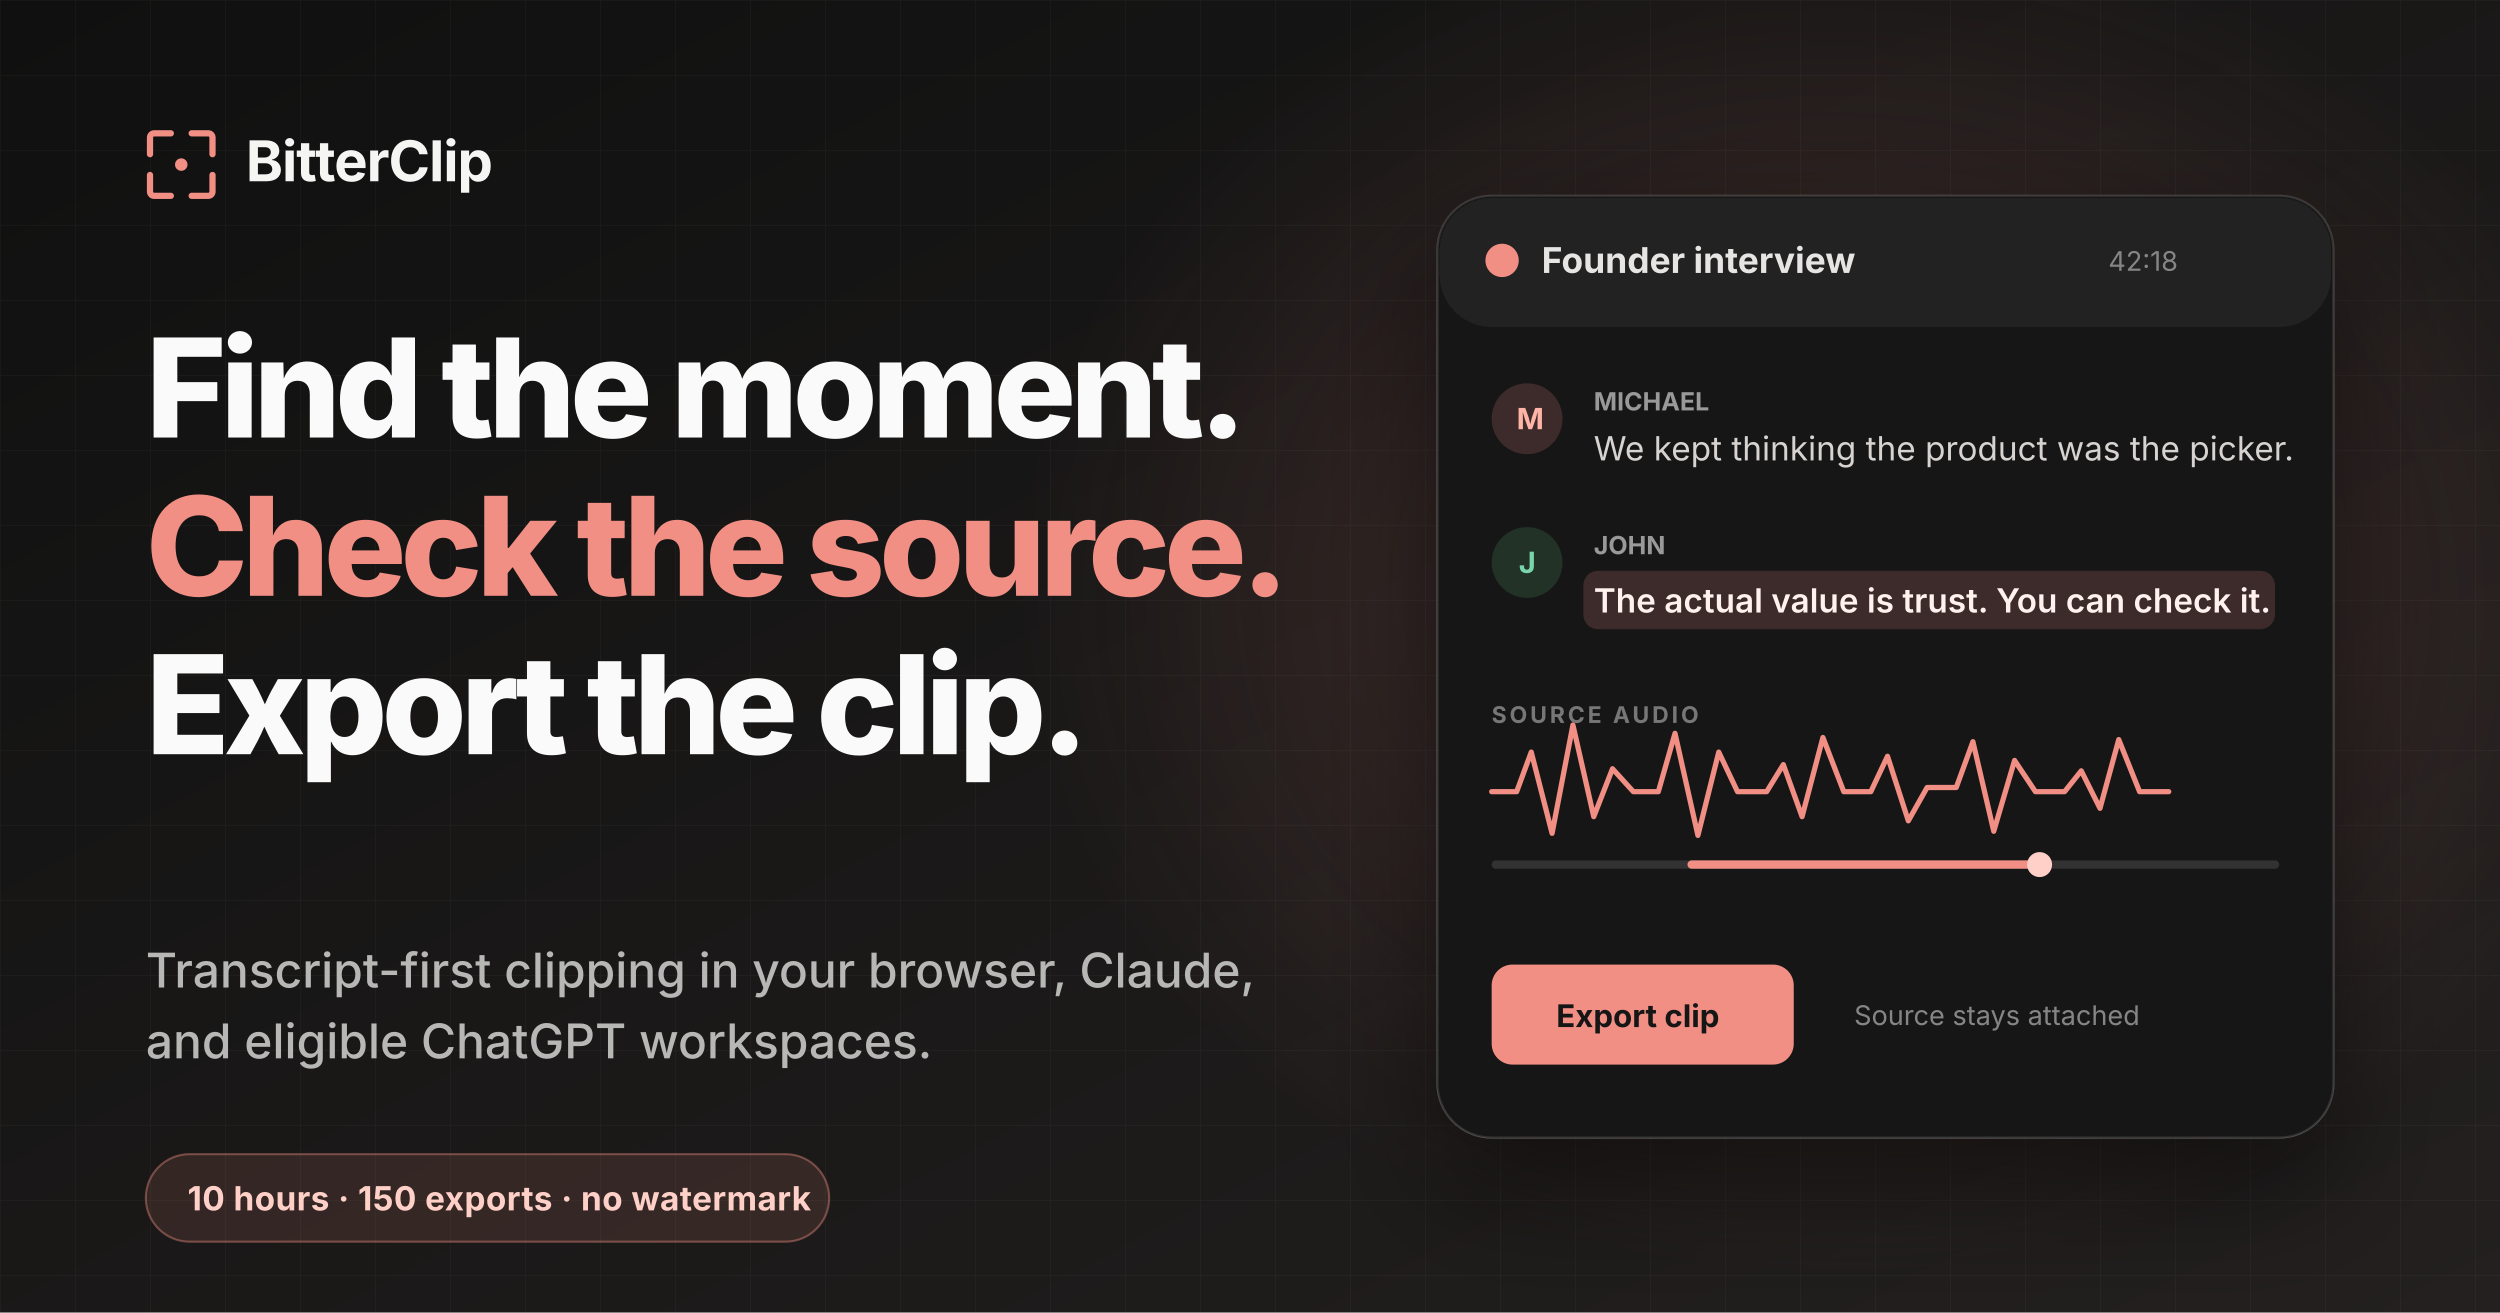
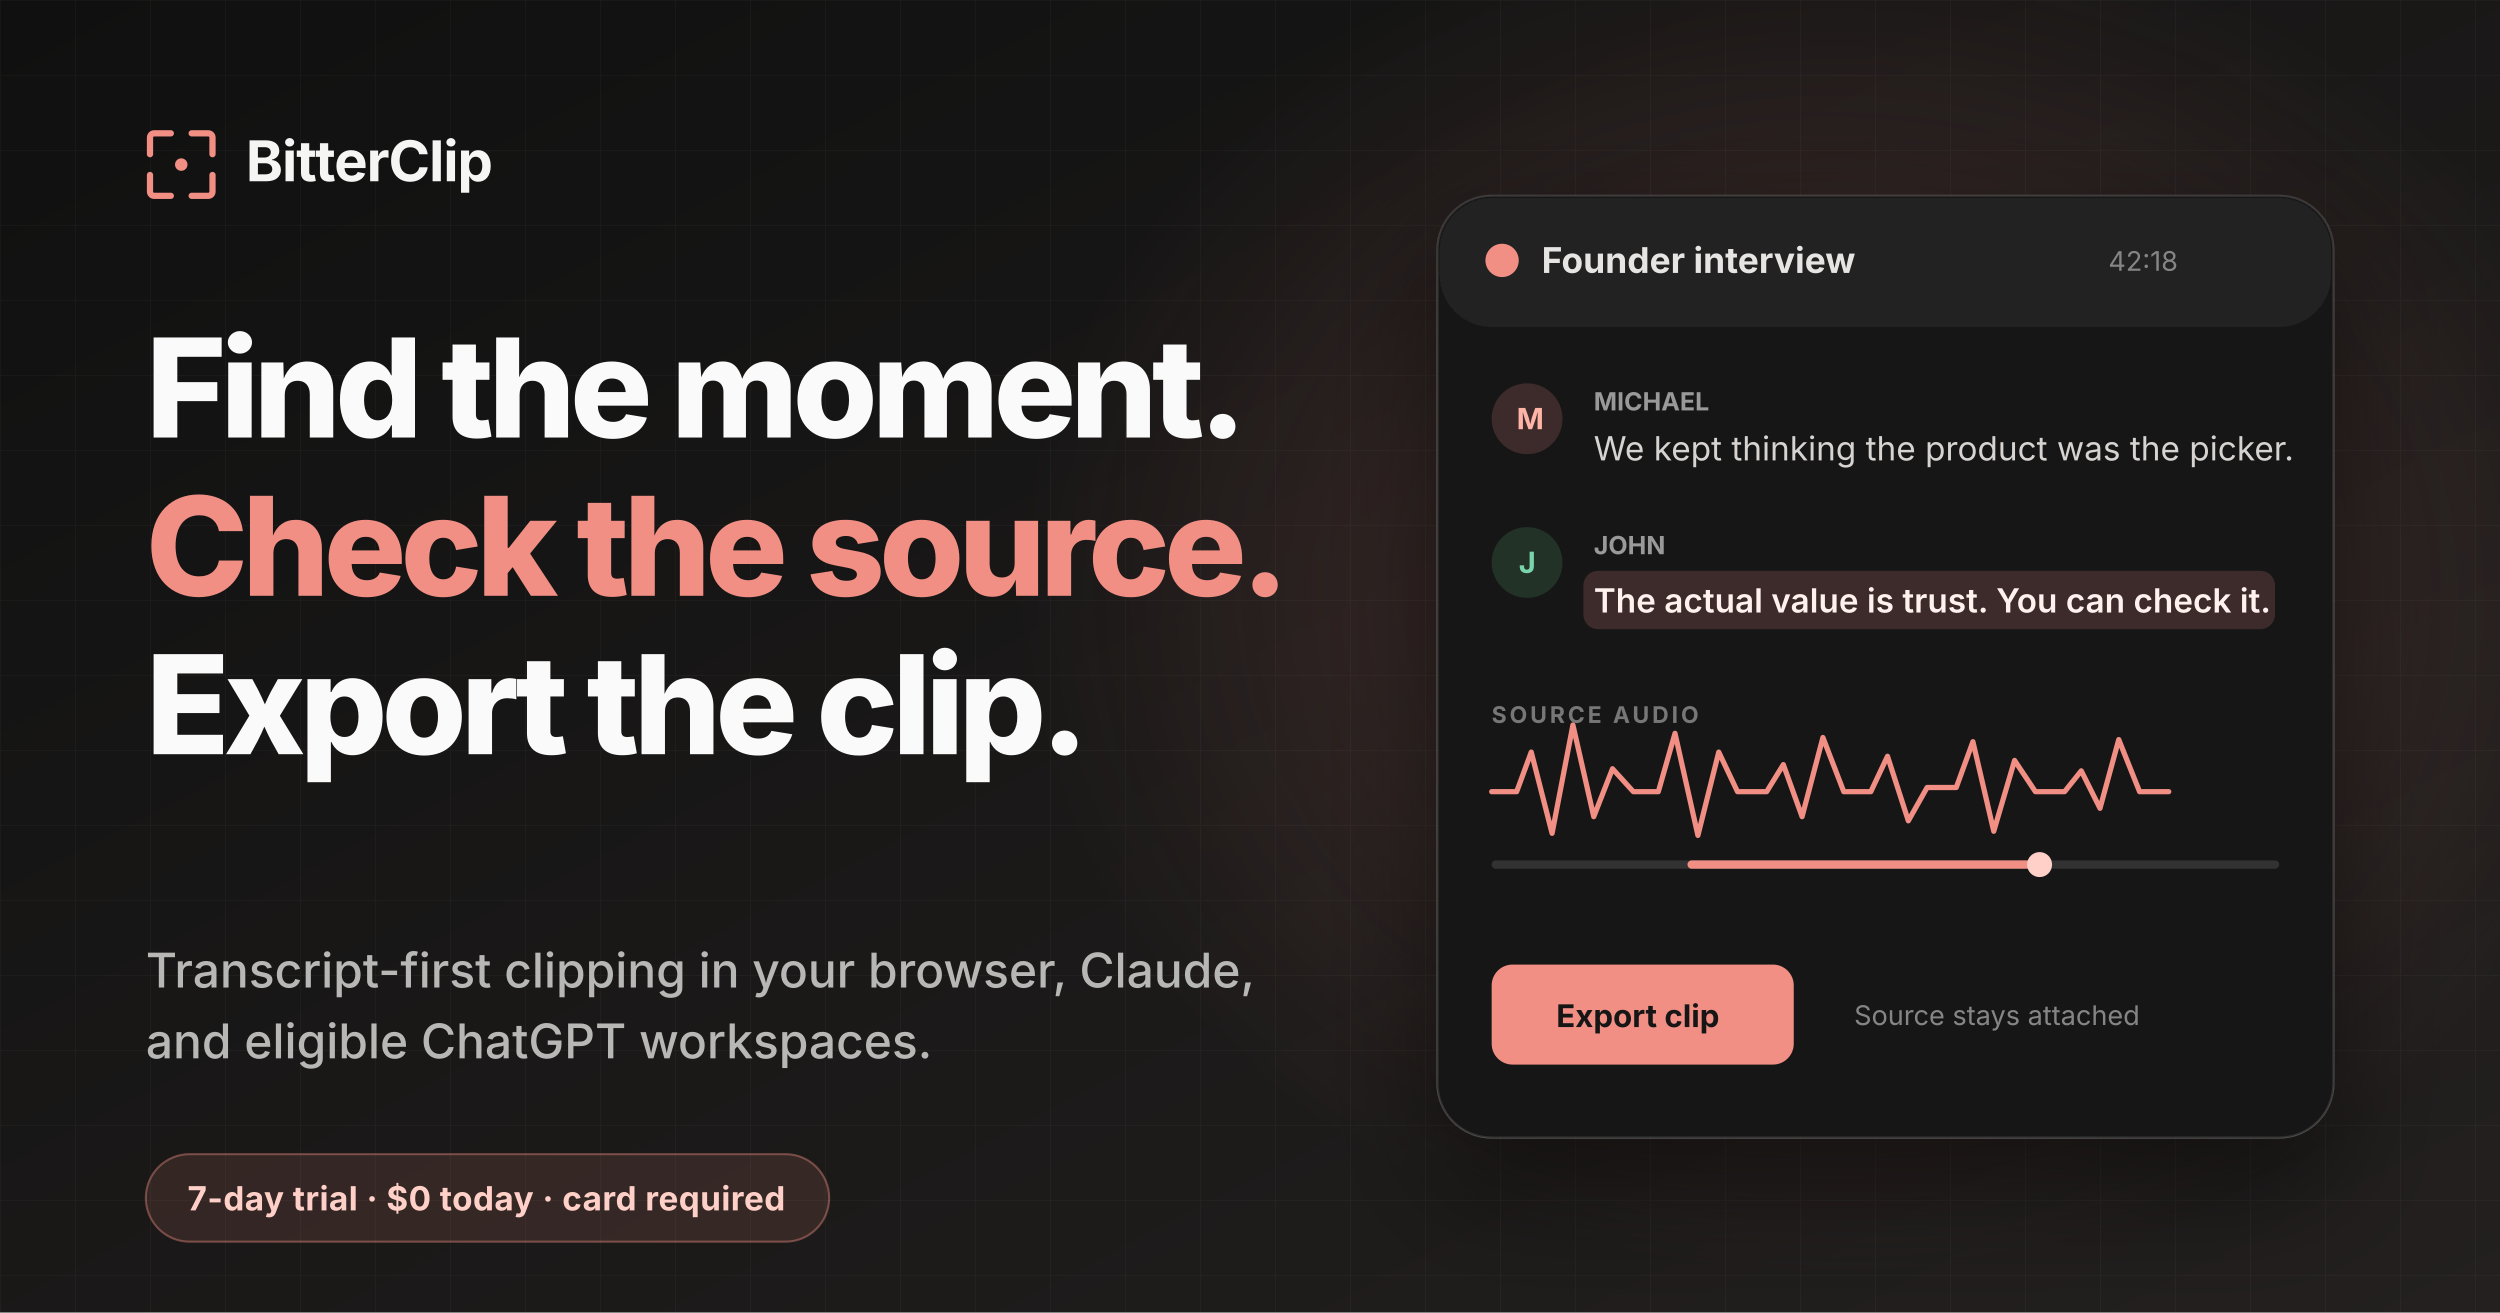
<svg xmlns="http://www.w3.org/2000/svg" width="1200" height="630" viewBox="0 0 1200 630" role="img" aria-labelledby="title desc">
  <defs>
    <linearGradient id="bg" x1="0" y1="0" x2="1" y2="1">
      <stop offset="0" stop-color="#101010" />
      <stop offset="1" stop-color="#23201f" />
    </linearGradient>
    <radialGradient id="glow" cx="50%" cy="50%" r="50%">
      <stop offset="0" stop-color="#f28f84" stop-opacity="0.22" />
      <stop offset="1" stop-color="#f28f84" stop-opacity="0" />
    </radialGradient>
    <pattern id="grid" width="36" height="36" patternUnits="userSpaceOnUse">
      <path d="M36 0H0V36" fill="none" stroke="#ffffff" stroke-opacity="0.035" />
    </pattern>
    <filter id="shadow" x="-30%" y="-30%" width="160%" height="160%">
      <feDropShadow dx="0" dy="24" stdDeviation="28" flood-color="#000000" flood-opacity="0.5" />
    </filter>
  </defs>
  <rect width="1200" height="630" fill="url(#bg)" />
  <rect width="1200" height="630" fill="url(#grid)" />
  <ellipse cx="880" cy="285" rx="390" ry="330" fill="url(#glow)" />
  <g font-family="Inter, Manrope, Helvetica, Arial, sans-serif">
    <g transform="translate(70 62)">
      <path d="M2 12V4a2 2 0 0 1 2-2h8M22 2h8a2 2 0 0 1 2 2v8M32 22v8a2 2 0 0 1-2 2h-8M12 32H4a2 2 0 0 1-2-2v-8" fill="none" stroke="#f28f84" stroke-width="3" stroke-linecap="round" />
      <circle cx="17" cy="17" r="3" fill="#f28f84" />
      <text x="48" y="25" fill="#f5f5f4" font-size="27" font-weight="700" letter-spacing="-0.5">BitterClip</text>
    </g>
    <text x="70" y="210" fill="#fafafa" font-size="66" font-weight="800" letter-spacing="-2.8">
      <tspan x="70" dy="0">Find the moment.</tspan>
      <tspan x="70" dy="76" fill="#f28f84">Check the source.</tspan>
      <tspan x="70" dy="76">Export the clip.</tspan>
    </text>
    <text x="70" y="474" fill="#b7b7b5" font-size="23" font-weight="450">
      <tspan x="70" dy="0">Transcript-first clipping in your browser, Claude,</tspan>
      <tspan x="70" dy="34">and eligible ChatGPT workspaces.</tspan>
    </text>
    <g transform="translate(70 554)">
      <rect width="328" height="42" rx="21" fill="#f28f84" fill-opacity="0.12" stroke="#f28f84" stroke-opacity="0.4" />
-       <text x="20" y="27" fill="#ffd0c7" font-size="16" font-weight="650" letter-spacing="0.2">10 hours · 150 exports · no watermark</text>
+       <text x="20" y="27" fill="#ffd0c7" font-size="16" font-weight="650" letter-spacing="0.2">7-day trial · $0 today · card required</text>
    </g>
    <g transform="translate(690 94)" filter="url(#shadow)">
      <rect width="430" height="452" rx="26" fill="#171717" stroke="#ffffff" stroke-opacity="0.12" />
      <rect x="1" y="1" width="428" height="62" rx="25" fill="#202020" />
      <circle cx="31" cy="31" r="8" fill="#f28f84" />
      <text x="50" y="37" fill="#e7e5e4" font-size="17" font-weight="650">Founder interview</text>
      <text x="322" y="36" fill="#858585" font-size="13">42:18</text>
      <g transform="translate(26 90)">
        <circle cx="17" cy="17" r="17" fill="#f28f84" fill-opacity="0.18" />
        <text x="12" y="22" fill="#ffb4a8" font-size="14" font-weight="700">M</text>
        <text x="49" y="13" fill="#999999" font-size="12" font-weight="650">MICHAEL</text>
        <text x="49" y="37" fill="#d6d3d1" font-size="16">We kept thinking the product was the picker.</text>
      </g>
      <g transform="translate(26 159)">
        <circle cx="17" cy="17" r="17" fill="#52b788" fill-opacity="0.16" />
        <text x="13" y="22" fill="#79d4aa" font-size="14" font-weight="700">J</text>
        <text x="49" y="13" fill="#999999" font-size="12" font-weight="650">JOHN</text>
        <rect x="44" y="21" width="332" height="28" rx="7" fill="#f28f84" fill-opacity="0.17" />
        <text x="49" y="41" fill="#fff1ee" font-size="16" font-weight="600">The actual value is trust. You can check it.</text>
      </g>
      <g transform="translate(26 240)">
        <text x="0" y="13" fill="#777777" font-size="11" font-weight="650" letter-spacing="1.4">SOURCE AUDIO</text>
        <path d="M0 46h12l7-19 10 39 10-52 10 44 9-23 10 11h12l8-28 11 49 10-40 9 19h14l8-13 9 25 10-38 10 26h13l8-17 10 31 9-16h14l8-22 10 43 10-34 10 15h14l8-10 9 18 9-33 10 25h14" fill="none" stroke="#f28f84" stroke-width="2.5" stroke-linecap="round" stroke-linejoin="round" />
        <rect x="0" y="79" width="378" height="4" rx="2" fill="#333333" />
        <rect x="94" y="79" width="169" height="4" rx="2" fill="#f28f84" />
        <circle cx="263" cy="81" r="6" fill="#ffd0c7" />
      </g>
      <g transform="translate(26 369)">
        <rect width="145" height="48" rx="10" fill="#f28f84" />
        <text x="31" y="30" fill="#171717" font-size="15" font-weight="750">Export clip</text>
        <text x="174" y="29" fill="#858585" font-size="13">Source stays attached</text>
      </g>
    </g>
  </g>
</svg>
